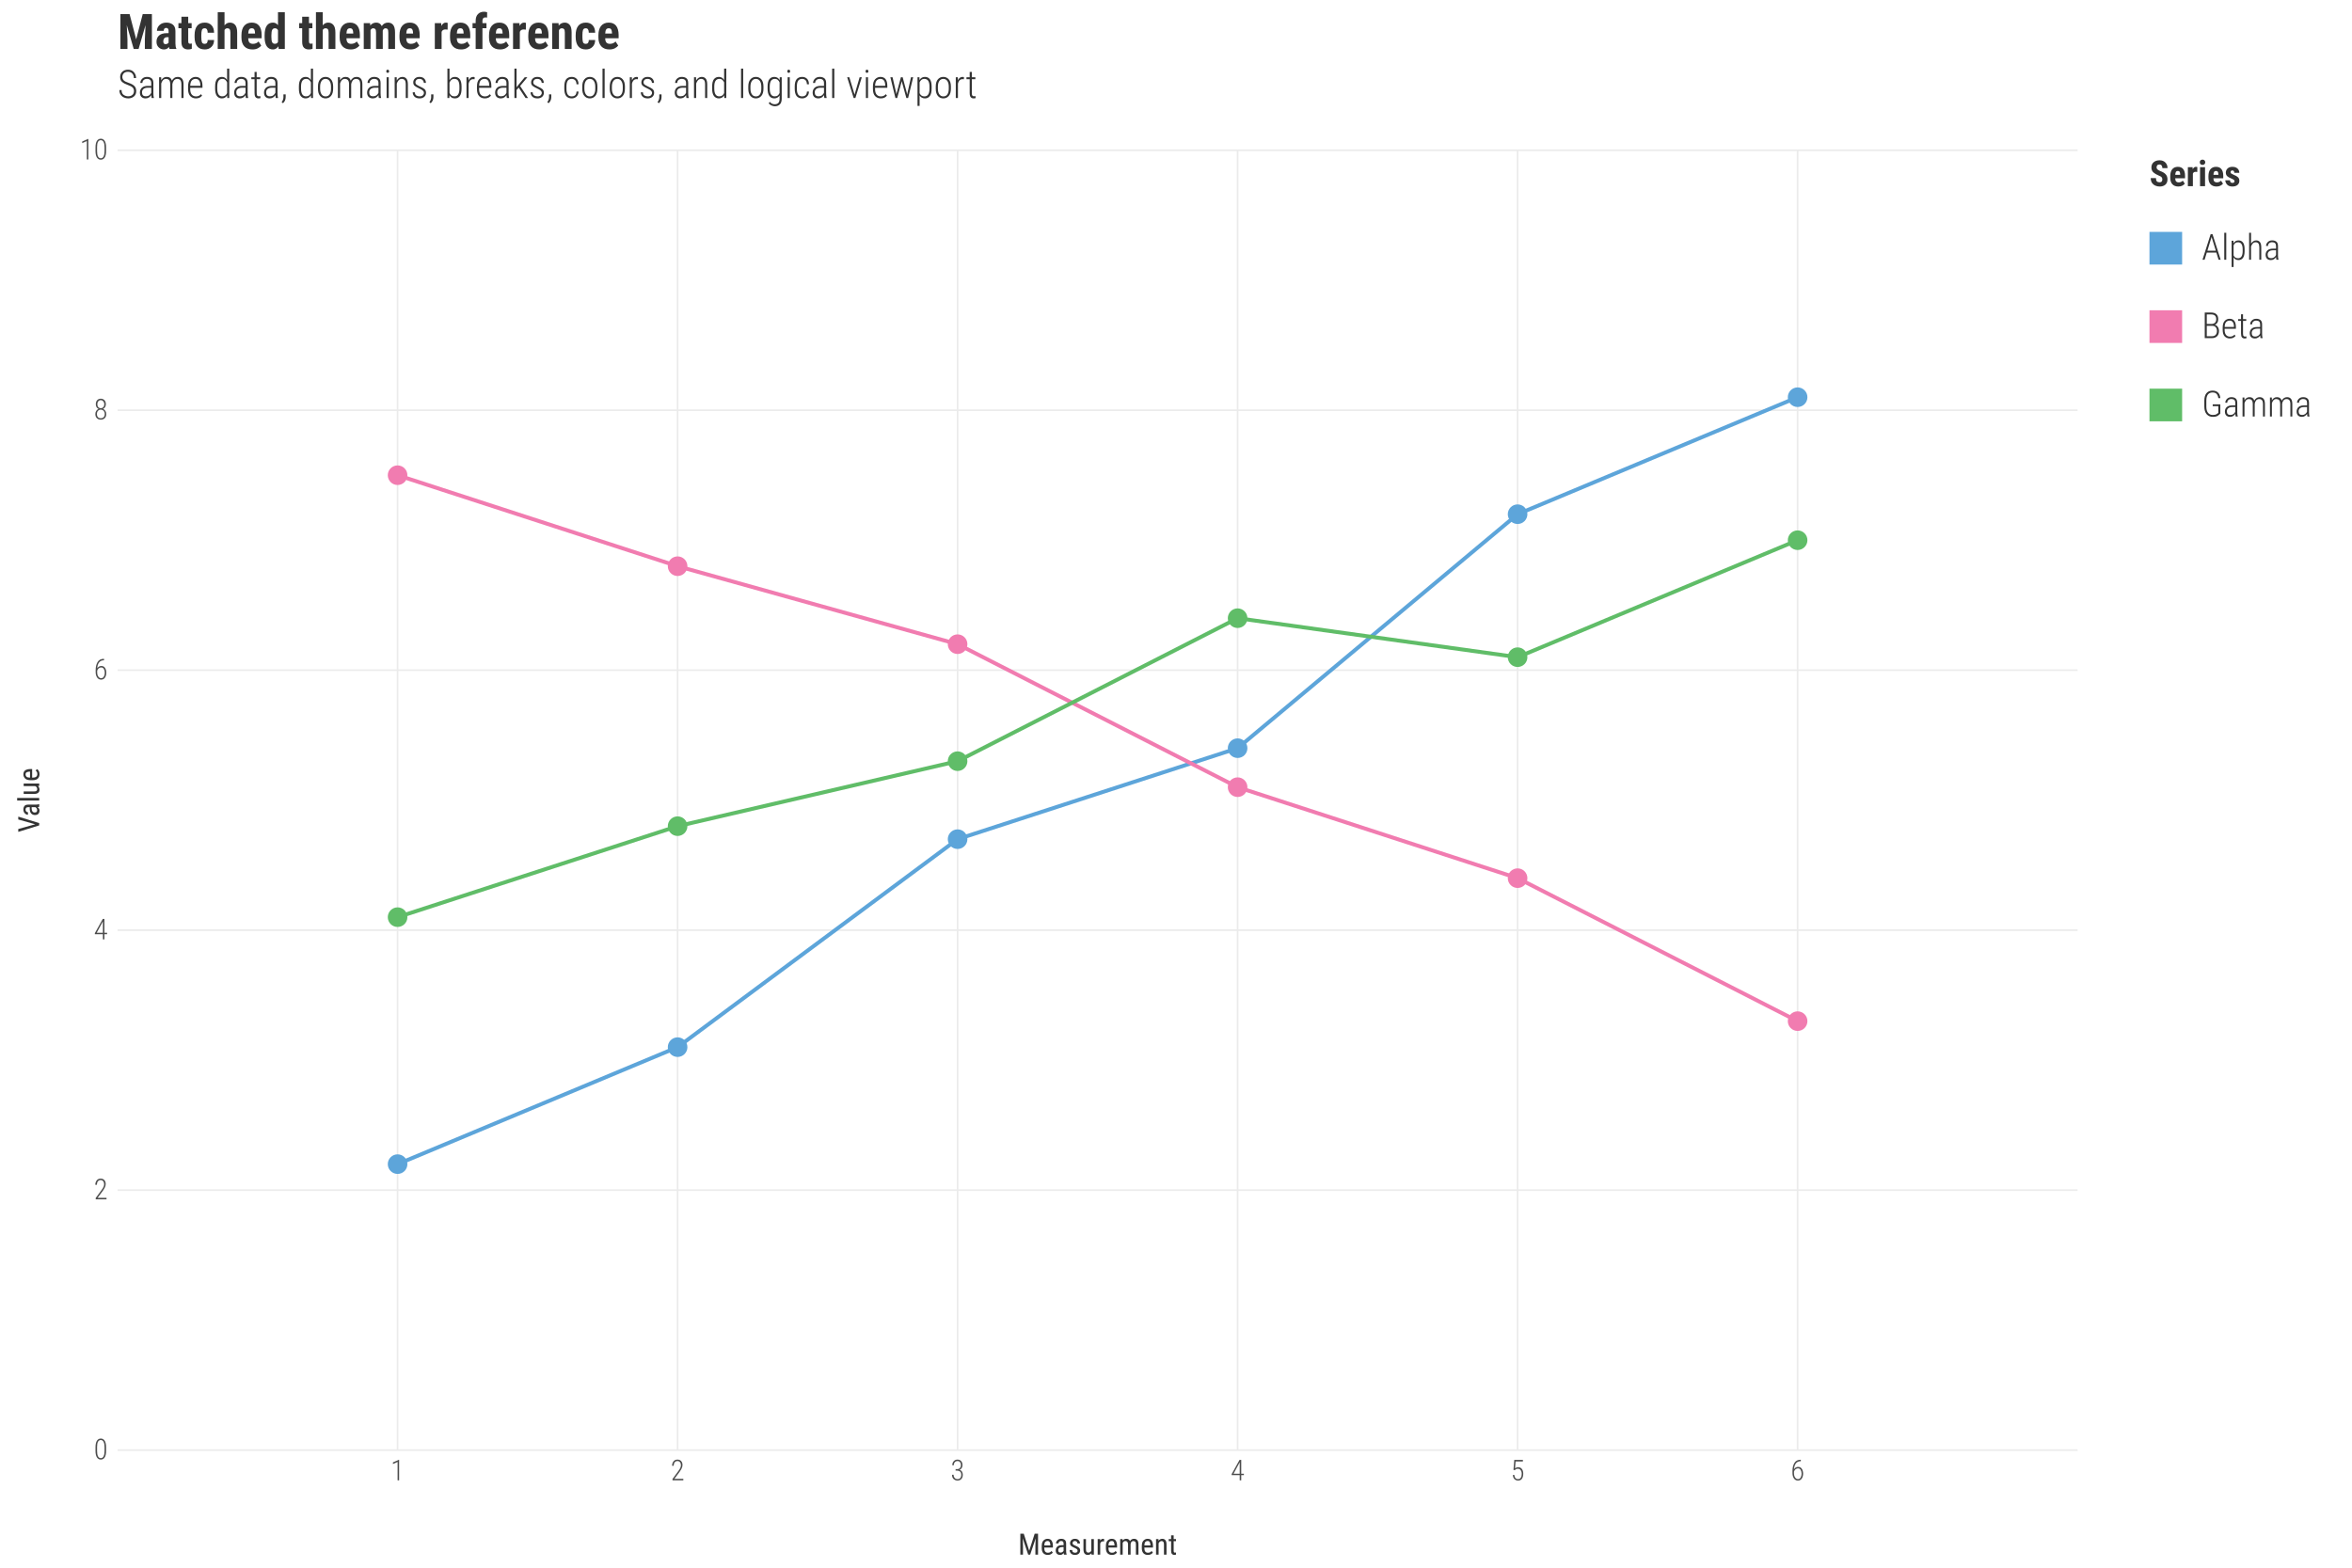
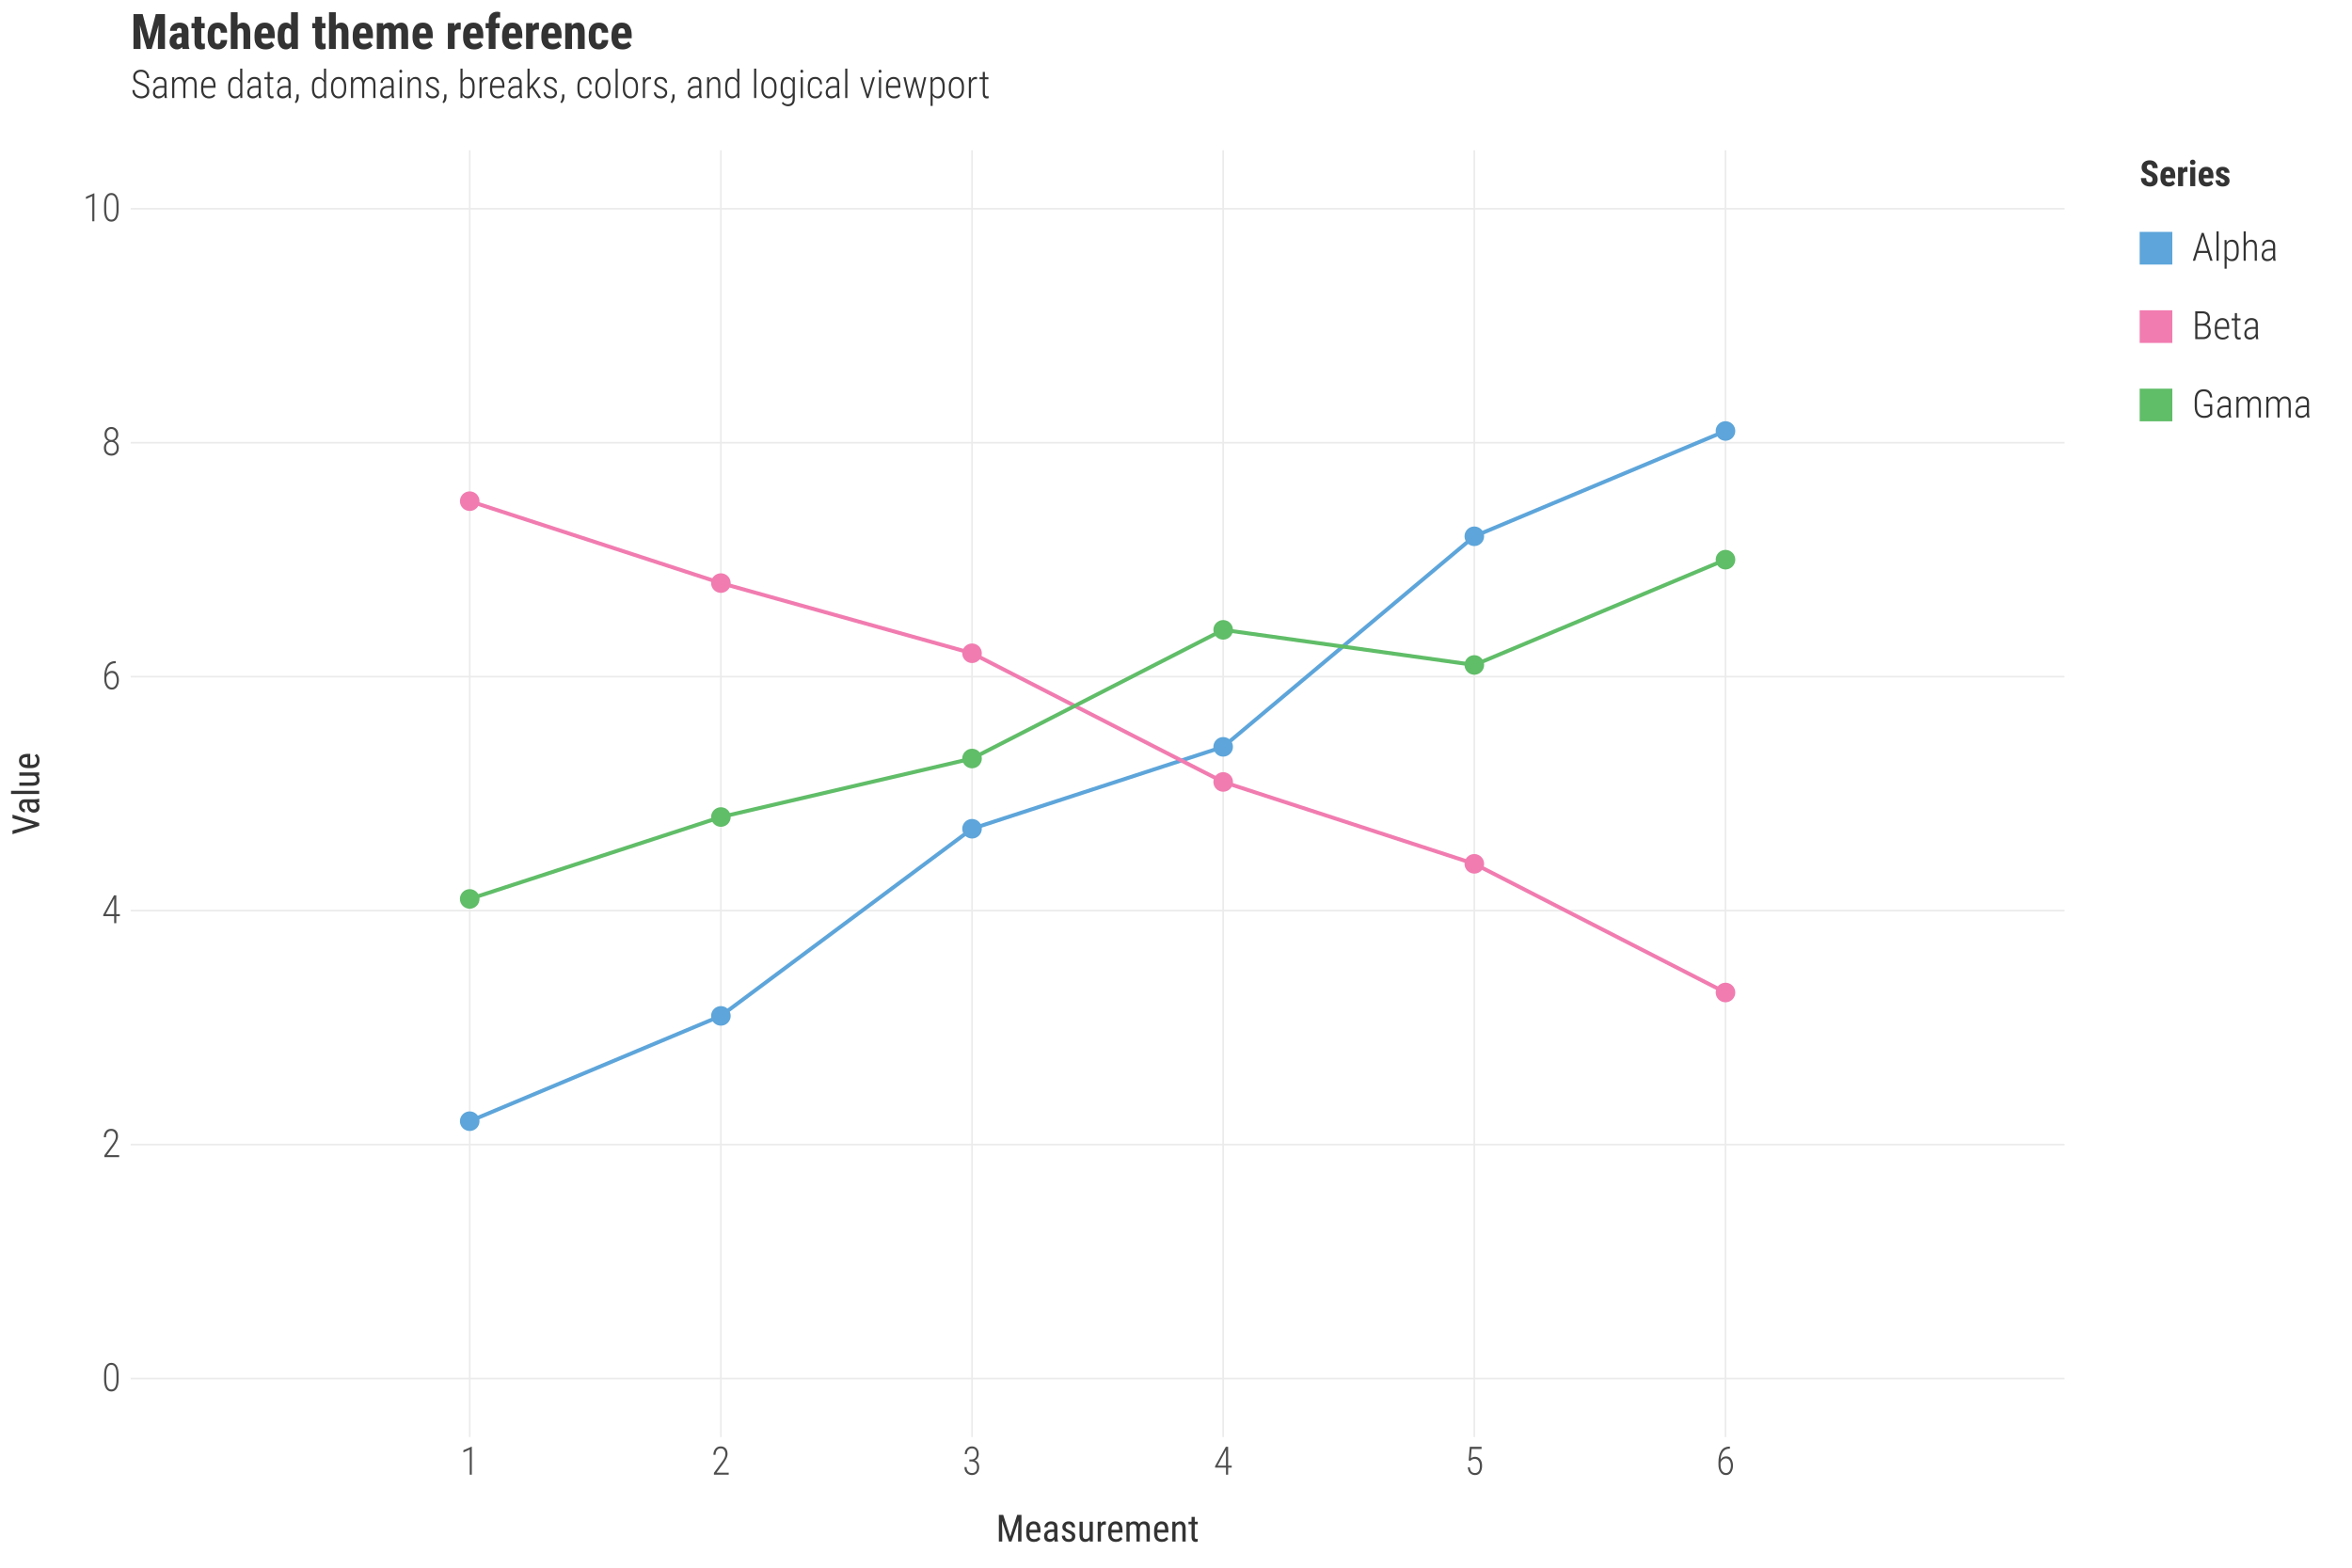
<svg xmlns="http://www.w3.org/2000/svg" width="720" height="480" viewBox="0 0 720 480" role="img" aria-label="Matched theme reference" class="gg-plot" font-family="&quot;Roboto Condensed&quot;, &quot;Arial Narrow&quot;, Arial, sans-serif" font-size="11" font-weight="300" text-rendering="optimizeLegibility" shape-rendering="geometricPrecision">
  <style>
@font-face{font-family:"Roboto Condensed";src:url("../../../packages/svelte/src/lib/fonts/RobotoCondensed-Light.ttf") format("truetype");font-weight:300}
@font-face{font-family:"Roboto Condensed";src:url("../../../packages/svelte/src/lib/fonts/RobotoCondensed-Regular.ttf") format("truetype");font-weight:400}
@font-face{font-family:"Roboto Condensed";src:url("../../../packages/svelte/src/lib/fonts/RobotoCondensed-Bold.ttf") format("truetype");font-weight:700}
</style>
  <rect class="gg-paper" width="720" height="480" fill="var(--gg-paper, #ffffff)" />
-   <text class="gg-title" x="36" y="15" font-size="15" font-weight="700" fill="var(--gg-ink, #333333)">Matched theme reference</text>
-   <text class="gg-subtitle" x="36" y="30" font-size="12" font-weight="300" fill="var(--gg-ink, #333333)">Same data, domains, breaks, colors, and logical viewport</text>
+   <text class="gg-title" x="40" y="15" font-size="15" font-weight="700" fill="var(--gg-ink, #333333)">Matched theme reference</text>
+   <text class="gg-subtitle" x="40" y="30" font-size="12" font-weight="300" fill="var(--gg-ink, #333333)">Same data, domains, breaks, colors, and logical viewport</text>
  <defs>
    <clipPath id="gg-clip-0">
-       <rect width="600" height="398" />
+       <rect width="592" height="394" />
    </clipPath>
  </defs>
-   <g class="gg-panel" data-panel="0" transform="translate(36,46)">
-     <rect class="gg-panel-background" width="600" height="398" fill="var(--gg-panel, #ffffff)" />
+   <g class="gg-panel" data-panel="0" transform="translate(40,46)">
+     <rect class="gg-panel-background" width="592" height="394" fill="var(--gg-panel, #ffffff)" />
    <g class="gg-grid" stroke="var(--gg-grid, #ebebeb)" stroke-width="0.5" vector-effect="non-scaling-stroke">
-       <line x1="85.71" y1="0" x2="85.71" y2="398" />
-       <line x1="171.43" y1="0" x2="171.43" y2="398" />
-       <line x1="257.14" y1="0" x2="257.14" y2="398" />
-       <line x1="342.86" y1="0" x2="342.86" y2="398" />
-       <line x1="428.57" y1="0" x2="428.57" y2="398" />
-       <line x1="514.29" y1="0" x2="514.29" y2="398" />
-       <line x1="0" y1="398" x2="600" y2="398" />
-       <line x1="0" y1="318.4" x2="600" y2="318.4" />
-       <line x1="0" y1="238.8" x2="600" y2="238.8" />
-       <line x1="0" y1="159.2" x2="600" y2="159.2" />
-       <line x1="0" y1="79.6" x2="600" y2="79.6" />
-       <line x1="0" y1="0" x2="600" y2="0" />
+       <line x1="103.79" y1="0" x2="103.79" y2="394" />
+       <line x1="180.68" y1="0" x2="180.68" y2="394" />
+       <line x1="257.56" y1="0" x2="257.56" y2="394" />
+       <line x1="334.44" y1="0" x2="334.44" y2="394" />
+       <line x1="411.32" y1="0" x2="411.32" y2="394" />
+       <line x1="488.21" y1="0" x2="488.21" y2="394" />
+       <line x1="0" y1="376.09" x2="592" y2="376.09" />
+       <line x1="0" y1="304.45" x2="592" y2="304.45" />
+       <line x1="0" y1="232.82" x2="592" y2="232.82" />
+       <line x1="0" y1="161.18" x2="592" y2="161.18" />
+       <line x1="0" y1="89.55" x2="592" y2="89.55" />
+       <line x1="0" y1="17.91" x2="592" y2="17.91" />
    </g>
    <g class="gg-marks" clip-path="url(#gg-clip-0)">
      <g class="gg-batch gg-paths" data-layer="0">
-         <path d="M85.71 310.44L171.43 274.62L257.14 210.94L342.86 183.08L428.57 111.44L514.29 75.62" fill="none" stroke="#5da5da" stroke-width="1.2" stroke-linejoin="round" stroke-linecap="round" />
-         <path d="M85.71 99.5L171.43 127.36L257.14 151.24L342.86 195.02L428.57 222.88L514.29 266.66" fill="none" stroke="#f17cb0" stroke-width="1.2" stroke-linejoin="round" stroke-linecap="round" />
-         <path d="M85.71 234.82L171.43 206.96L257.14 187.06L342.86 143.28L428.57 155.22L514.29 119.4" fill="none" stroke="#60bd68" stroke-width="1.2" stroke-linejoin="round" stroke-linecap="round" />
+         <path d="M103.79 297.29L180.68 265.05L257.56 207.75L334.44 182.67L411.32 118.2L488.21 85.96" fill="none" stroke="#5da5da" stroke-width="1.2" stroke-linejoin="round" stroke-linecap="round" />
+         <path d="M103.79 107.45L180.68 132.53L257.56 154.02L334.44 193.42L411.32 218.49L488.21 257.89" fill="none" stroke="#f17cb0" stroke-width="1.2" stroke-linejoin="round" stroke-linecap="round" />
+         <path d="M103.79 229.24L180.68 204.16L257.56 186.25L334.44 146.85L411.32 157.6L488.21 125.36" fill="none" stroke="#60bd68" stroke-width="1.2" stroke-linejoin="round" stroke-linecap="round" />
      </g>
      <g class="gg-batch gg-points" data-layer="1">
-         <circle cx="85.71" cy="310.44" r="3" fill="#5da5da" />
-         <circle cx="171.43" cy="274.62" r="3" fill="#5da5da" />
-         <circle cx="257.14" cy="210.94" r="3" fill="#5da5da" />
-         <circle cx="342.86" cy="183.08" r="3" fill="#5da5da" />
-         <circle cx="428.57" cy="111.44" r="3" fill="#5da5da" />
-         <circle cx="514.29" cy="75.62" r="3" fill="#5da5da" />
-         <circle cx="85.71" cy="99.5" r="3" fill="#f17cb0" />
-         <circle cx="171.43" cy="127.36" r="3" fill="#f17cb0" />
-         <circle cx="257.14" cy="151.24" r="3" fill="#f17cb0" />
-         <circle cx="342.86" cy="195.02" r="3" fill="#f17cb0" />
-         <circle cx="428.57" cy="222.88" r="3" fill="#f17cb0" />
-         <circle cx="514.29" cy="266.66" r="3" fill="#f17cb0" />
-         <circle cx="85.71" cy="234.82" r="3" fill="#60bd68" />
-         <circle cx="171.43" cy="206.96" r="3" fill="#60bd68" />
-         <circle cx="257.14" cy="187.06" r="3" fill="#60bd68" />
-         <circle cx="342.86" cy="143.28" r="3" fill="#60bd68" />
-         <circle cx="428.57" cy="155.22" r="3" fill="#60bd68" />
-         <circle cx="514.29" cy="119.4" r="3" fill="#60bd68" />
+         <circle class="gg-shape-circle" cx="103.79" cy="297.29" r="3" fill="#5da5da" />
+         <circle class="gg-shape-circle" cx="180.68" cy="265.05" r="3" fill="#5da5da" />
+         <circle class="gg-shape-circle" cx="257.56" cy="207.75" r="3" fill="#5da5da" />
+         <circle class="gg-shape-circle" cx="334.44" cy="182.67" r="3" fill="#5da5da" />
+         <circle class="gg-shape-circle" cx="411.32" cy="118.2" r="3" fill="#5da5da" />
+         <circle class="gg-shape-circle" cx="488.21" cy="85.96" r="3" fill="#5da5da" />
+         <circle class="gg-shape-circle" cx="103.79" cy="107.45" r="3" fill="#f17cb0" />
+         <circle class="gg-shape-circle" cx="180.68" cy="132.53" r="3" fill="#f17cb0" />
+         <circle class="gg-shape-circle" cx="257.56" cy="154.02" r="3" fill="#f17cb0" />
+         <circle class="gg-shape-circle" cx="334.44" cy="193.42" r="3" fill="#f17cb0" />
+         <circle class="gg-shape-circle" cx="411.32" cy="218.49" r="3" fill="#f17cb0" />
+         <circle class="gg-shape-circle" cx="488.21" cy="257.89" r="3" fill="#f17cb0" />
+         <circle class="gg-shape-circle" cx="103.79" cy="229.24" r="3" fill="#60bd68" />
+         <circle class="gg-shape-circle" cx="180.68" cy="204.16" r="3" fill="#60bd68" />
+         <circle class="gg-shape-circle" cx="257.56" cy="186.25" r="3" fill="#60bd68" />
+         <circle class="gg-shape-circle" cx="334.44" cy="146.85" r="3" fill="#60bd68" />
+         <circle class="gg-shape-circle" cx="411.32" cy="157.6" r="3" fill="#60bd68" />
+         <circle class="gg-shape-circle" cx="488.21" cy="125.36" r="3" fill="#60bd68" />
      </g>
    </g>
  </g>
-   <g class="gg-axis gg-axis-x" transform="translate(36,444)">
-     <g class="gg-tick" transform="translate(85.71,0)">
-       <text y="3" dy="0.71em" text-anchor="middle" fill="var(--gg-axisText, #4d4d4d)" font-size="8.8" font-weight="300">1</text>
+   <g class="gg-axis gg-axis-x" transform="translate(40,440)">
+     <g class="gg-tick" transform="translate(103.79,0)">
+       <text y="3" dy="0.71em" text-anchor="middle" fill="var(--gg-axisText, #4d4d4d)" font-size="12" font-weight="300">1</text>
    </g>
-     <g class="gg-tick" transform="translate(171.43,0)">
-       <text y="3" dy="0.71em" text-anchor="middle" fill="var(--gg-axisText, #4d4d4d)" font-size="8.8" font-weight="300">2</text>
+     <g class="gg-tick" transform="translate(180.68,0)">
+       <text y="3" dy="0.71em" text-anchor="middle" fill="var(--gg-axisText, #4d4d4d)" font-size="12" font-weight="300">2</text>
    </g>
-     <g class="gg-tick" transform="translate(257.14,0)">
-       <text y="3" dy="0.71em" text-anchor="middle" fill="var(--gg-axisText, #4d4d4d)" font-size="8.8" font-weight="300">3</text>
+     <g class="gg-tick" transform="translate(257.56,0)">
+       <text y="3" dy="0.71em" text-anchor="middle" fill="var(--gg-axisText, #4d4d4d)" font-size="12" font-weight="300">3</text>
    </g>
-     <g class="gg-tick" transform="translate(342.86,0)">
-       <text y="3" dy="0.71em" text-anchor="middle" fill="var(--gg-axisText, #4d4d4d)" font-size="8.8" font-weight="300">4</text>
+     <g class="gg-tick" transform="translate(334.44,0)">
+       <text y="3" dy="0.71em" text-anchor="middle" fill="var(--gg-axisText, #4d4d4d)" font-size="12" font-weight="300">4</text>
    </g>
-     <g class="gg-tick" transform="translate(428.57,0)">
-       <text y="3" dy="0.71em" text-anchor="middle" fill="var(--gg-axisText, #4d4d4d)" font-size="8.8" font-weight="300">5</text>
+     <g class="gg-tick" transform="translate(411.32,0)">
+       <text y="3" dy="0.71em" text-anchor="middle" fill="var(--gg-axisText, #4d4d4d)" font-size="12" font-weight="300">5</text>
    </g>
-     <g class="gg-tick" transform="translate(514.29,0)">
-       <text y="3" dy="0.71em" text-anchor="middle" fill="var(--gg-axisText, #4d4d4d)" font-size="8.8" font-weight="300">6</text>
+     <g class="gg-tick" transform="translate(488.21,0)">
+       <text y="3" dy="0.71em" text-anchor="middle" fill="var(--gg-axisText, #4d4d4d)" font-size="12" font-weight="300">6</text>
    </g>
  </g>
-   <g class="gg-axis gg-axis-y" transform="translate(36,46)">
-     <g class="gg-tick" transform="translate(0,398)">
-       <text x="-3" dy="0.32em" text-anchor="end" fill="var(--gg-axisText, #4d4d4d)" font-size="8.8" font-weight="300">0</text>
+   <g class="gg-axis gg-axis-y" transform="translate(40,46)">
+     <g class="gg-tick" transform="translate(0,376.09)">
+       <text x="-3" dy="0.32em" text-anchor="end" fill="var(--gg-axisText, #4d4d4d)" font-size="12" font-weight="300">0</text>
    </g>
-     <g class="gg-tick" transform="translate(0,318.4)">
-       <text x="-3" dy="0.32em" text-anchor="end" fill="var(--gg-axisText, #4d4d4d)" font-size="8.8" font-weight="300">2</text>
+     <g class="gg-tick" transform="translate(0,304.45)">
+       <text x="-3" dy="0.32em" text-anchor="end" fill="var(--gg-axisText, #4d4d4d)" font-size="12" font-weight="300">2</text>
    </g>
-     <g class="gg-tick" transform="translate(0,238.8)">
-       <text x="-3" dy="0.32em" text-anchor="end" fill="var(--gg-axisText, #4d4d4d)" font-size="8.8" font-weight="300">4</text>
+     <g class="gg-tick" transform="translate(0,232.82)">
+       <text x="-3" dy="0.32em" text-anchor="end" fill="var(--gg-axisText, #4d4d4d)" font-size="12" font-weight="300">4</text>
    </g>
-     <g class="gg-tick" transform="translate(0,159.2)">
-       <text x="-3" dy="0.32em" text-anchor="end" fill="var(--gg-axisText, #4d4d4d)" font-size="8.8" font-weight="300">6</text>
+     <g class="gg-tick" transform="translate(0,161.18)">
+       <text x="-3" dy="0.32em" text-anchor="end" fill="var(--gg-axisText, #4d4d4d)" font-size="12" font-weight="300">6</text>
    </g>
-     <g class="gg-tick" transform="translate(0,79.6)">
-       <text x="-3" dy="0.32em" text-anchor="end" fill="var(--gg-axisText, #4d4d4d)" font-size="8.8" font-weight="300">8</text>
+     <g class="gg-tick" transform="translate(0,89.55)">
+       <text x="-3" dy="0.32em" text-anchor="end" fill="var(--gg-axisText, #4d4d4d)" font-size="12" font-weight="300">8</text>
    </g>
-     <g class="gg-tick" transform="translate(0,0)">
-       <text x="-3" dy="0.32em" text-anchor="end" fill="var(--gg-axisText, #4d4d4d)" font-size="8.8" font-weight="300">10</text>
+     <g class="gg-tick" transform="translate(0,17.91)">
+       <text x="-3" dy="0.32em" text-anchor="end" fill="var(--gg-axisText, #4d4d4d)" font-size="12" font-weight="300">10</text>
    </g>
  </g>
-   <text class="gg-axis-title" x="336" y="476" text-anchor="middle" fill="var(--gg-ink, #333333)" font-size="9" font-weight="400">Measurement</text>
-   <text class="gg-axis-title" transform="translate(12,245) rotate(-90)" text-anchor="middle" fill="var(--gg-ink, #333333)" font-size="9" font-weight="400">Value</text>
-   <g class="gg-legend gg-legend-color" transform="translate(654,46)">
-     <text class="gg-legend-title" x="4" y="11" font-weight="bold" fill="var(--gg-ink, #333333)">Series</text>
+   <text class="gg-axis-title" x="336" y="472" text-anchor="middle" fill="var(--gg-ink, #333333)" font-size="11.5" font-weight="400">Measurement</text>
+   <text class="gg-axis-title" transform="translate(12,243) rotate(-90)" text-anchor="middle" fill="var(--gg-ink, #333333)" font-size="11.5" font-weight="400">Value</text>
+   <g class="gg-legend gg-legend-color gg-legend-right gg-legend-vertical" transform="translate(651,46)">
+     <text class="gg-legend-title" x="4" y="11" font-size="11" font-weight="bold" fill="var(--gg-ink, #333333)">Series</text>
    <rect class="gg-legend-swatch" x="4" y="25" width="10" height="10" fill="#5da5da" />
-     <text class="gg-legend-label" x="20" y="30" dy="0.32em" fill="var(--gg-ink, #333333)">Alpha</text>
+     <text class="gg-legend-label" x="20" y="30" dy="0.32em" font-size="12" fill="var(--gg-ink, #333333)">Alpha</text>
    <rect class="gg-legend-swatch" x="4" y="49" width="10" height="10" fill="#f17cb0" />
-     <text class="gg-legend-label" x="20" y="54" dy="0.32em" fill="var(--gg-ink, #333333)">Beta</text>
+     <text class="gg-legend-label" x="20" y="54" dy="0.32em" font-size="12" fill="var(--gg-ink, #333333)">Beta</text>
    <rect class="gg-legend-swatch" x="4" y="73" width="10" height="10" fill="#60bd68" />
-     <text class="gg-legend-label" x="20" y="78" dy="0.32em" fill="var(--gg-ink, #333333)">Gamma</text>
+     <text class="gg-legend-label" x="20" y="78" dy="0.32em" font-size="12" fill="var(--gg-ink, #333333)">Gamma</text>
  </g>
</svg>
